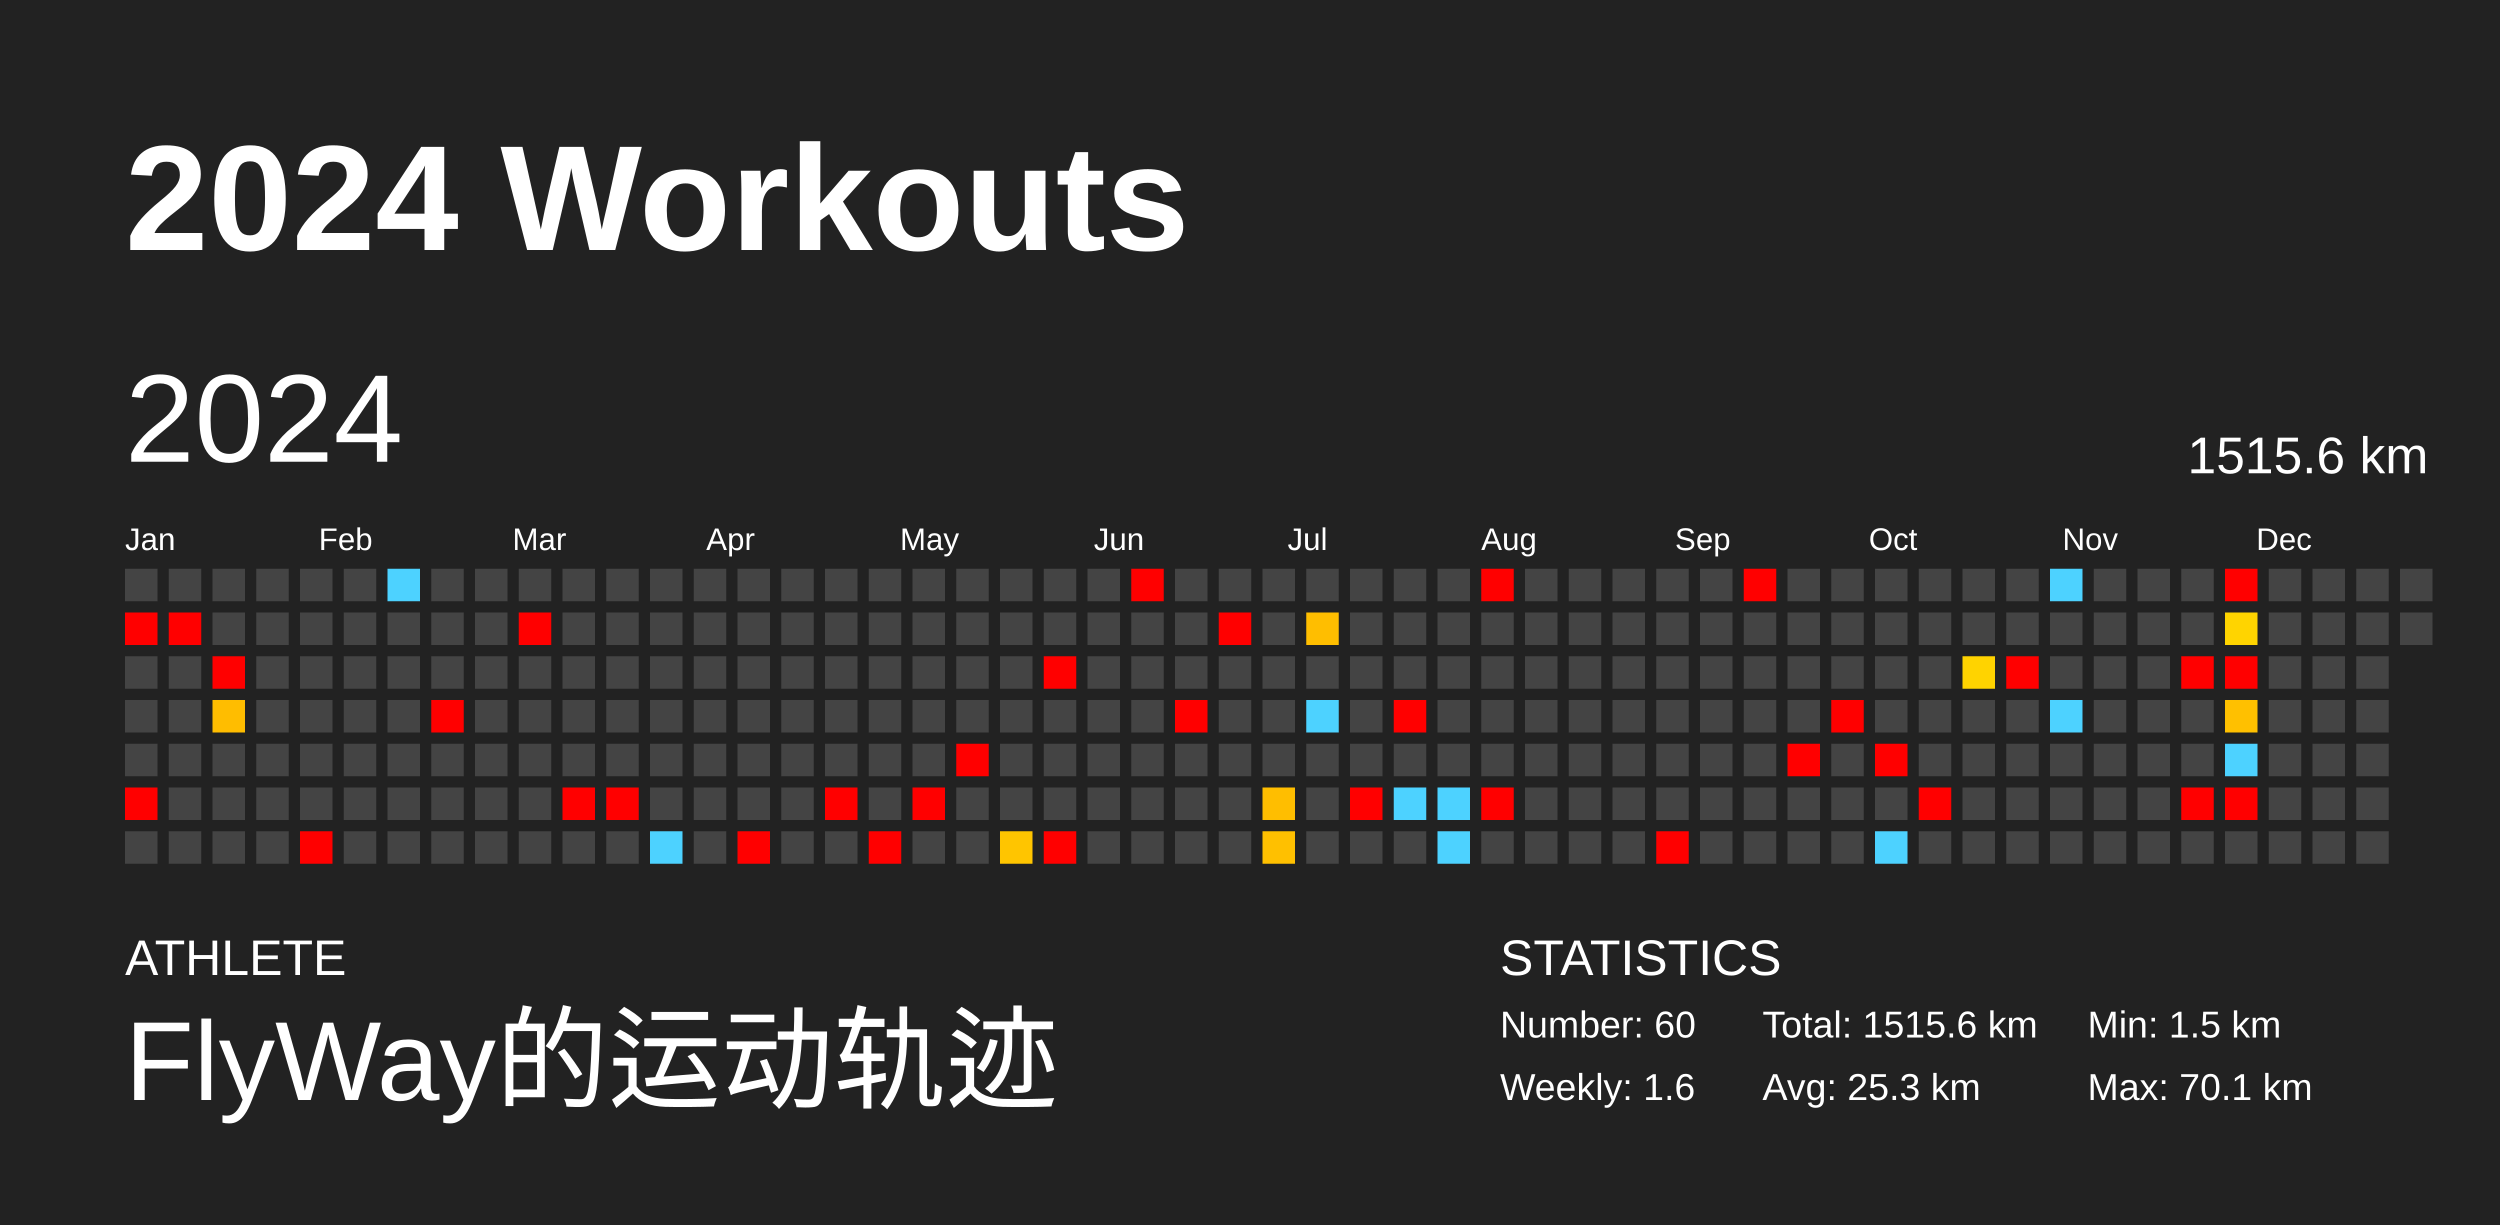
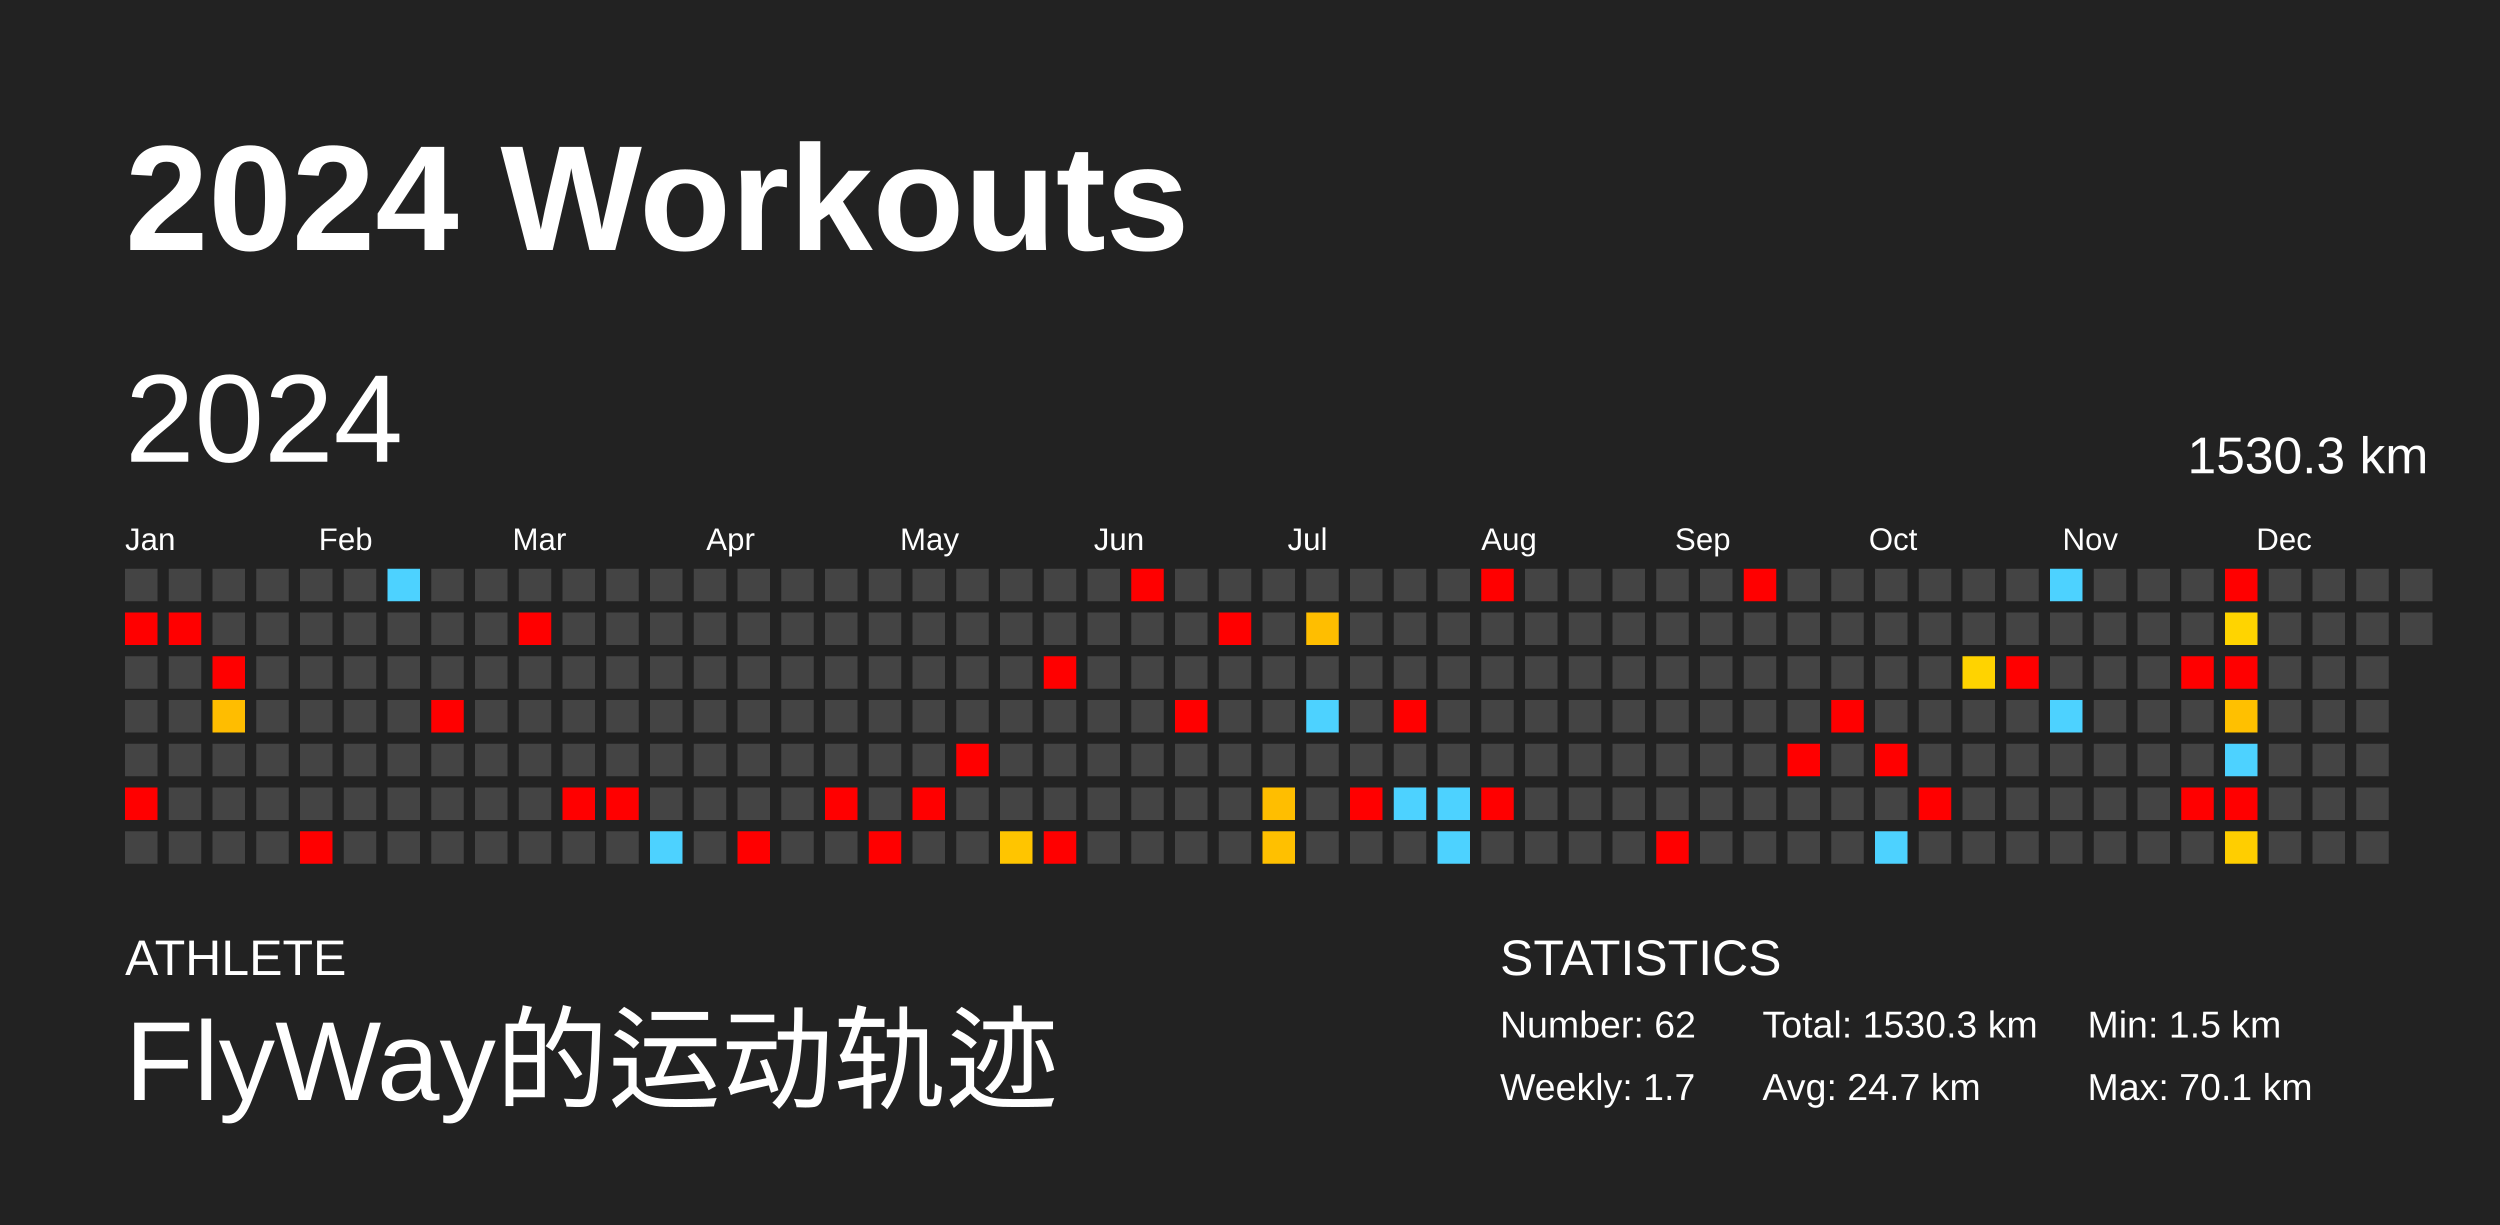
<svg xmlns="http://www.w3.org/2000/svg" baseProfile="full" height="98mm" version="1.1" viewBox="0,0,200,98" width="200mm">
  <defs />
  <rect fill="#222222" height="98" width="200" x="0" y="0" />
  <text fill="#FFFFFF" style="font-size:12px; font-family:Arial; font-weight:bold;" x="10" y="20">2024 Workouts</text>
  <text fill="#FFFFFF" style="font-size:4px; font-family:Arial" x="10" y="78">ATHLETE</text>
  <text fill="#FFFFFF" style="font-size:9px; font-family:Arial" x="10" y="88">FlyWay的运动轨迹</text>
  <text fill="#FFFFFF" style="font-size:4px; font-family:Arial" x="120" y="78">STATISTICS</text>
-   <text fill="#FFFFFF" style="font-size:3px; font-family:Arial" x="120" y="83">Number: 60</text>
-   <text fill="#FFFFFF" style="font-size:3px; font-family:Arial" x="120" y="88">Weekly: 1.6</text>
-   <text fill="#FFFFFF" style="font-size:3px; font-family:Arial" x="141" y="83">Total: 1515.6 km</text>
-   <text fill="#FFFFFF" style="font-size:3px; font-family:Arial" x="141" y="88">Avg: 25.3 km</text>
+   <text fill="#FFFFFF" style="font-size:3px; font-family:Arial" x="120" y="83">Number: 62</text>
+   <text fill="#FFFFFF" style="font-size:3px; font-family:Arial" x="120" y="88">Weekly: 1.7</text>
+   <text fill="#FFFFFF" style="font-size:3px; font-family:Arial" x="141" y="83">Total: 1530.3 km</text>
+   <text fill="#FFFFFF" style="font-size:3px; font-family:Arial" x="141" y="88">Avg: 24.7 km</text>
  <text fill="#FFFFFF" style="font-size:3px; font-family:Arial" x="167" y="83">Min: 1.5 km</text>
  <text fill="#FFFFFF" style="font-size:3px; font-family:Arial" x="167" y="88">Max: 70.1 km</text>
  <text dominant-baseline="hanging" fill="#FFFFFF" style="font-size:10.0px; font-family:Arial;" x="10" y="30">2024</text>
-   <text dominant-baseline="hanging" fill="#FFFFFF" style="font-size:4.125px; font-family:Arial;" x="175" y="35">1515.6 km</text>
+   <text dominant-baseline="hanging" fill="#FFFFFF" style="font-size:4.125px; font-family:Arial;" x="175" y="35">1530.3 km</text>
  <text fill="#FFFFFF" style="font-size:2.5px; font-family:Arial" x="10.0" y="44">Jan</text>
  <text fill="#FFFFFF" style="font-size:2.5px; font-family:Arial" x="25.5" y="44">Feb</text>
  <text fill="#FFFFFF" style="font-size:2.5px; font-family:Arial" x="41.0" y="44">Mar</text>
  <text fill="#FFFFFF" style="font-size:2.5px; font-family:Arial" x="56.5" y="44">Apr</text>
  <text fill="#FFFFFF" style="font-size:2.5px; font-family:Arial" x="72.0" y="44">May</text>
  <text fill="#FFFFFF" style="font-size:2.5px; font-family:Arial" x="87.5" y="44">Jun</text>
  <text fill="#FFFFFF" style="font-size:2.5px; font-family:Arial" x="103.0" y="44">Jul</text>
  <text fill="#FFFFFF" style="font-size:2.5px; font-family:Arial" x="118.5" y="44">Aug</text>
  <text fill="#FFFFFF" style="font-size:2.5px; font-family:Arial" x="134.0" y="44">Sep</text>
  <text fill="#FFFFFF" style="font-size:2.5px; font-family:Arial" x="149.5" y="44">Oct</text>
  <text fill="#FFFFFF" style="font-size:2.5px; font-family:Arial" x="165.0" y="44">Nov</text>
  <text fill="#FFFFFF" style="font-size:2.5px; font-family:Arial" x="180.5" y="44">Dec</text>
  <rect fill="#444444" height="2.6" width="2.6" x="10.0" y="45.5" />
  <rect fill="red" height="2.6" width="2.6" x="10.0" y="49.0" />
  <rect fill="#444444" height="2.6" width="2.6" x="10.0" y="52.5" />
  <rect fill="#444444" height="2.6" width="2.6" x="10.0" y="56.0" />
  <rect fill="#444444" height="2.6" width="2.6" x="10.0" y="59.5" />
  <rect fill="red" height="2.6" width="2.6" x="10.0" y="63.0" />
  <rect fill="#444444" height="2.6" width="2.6" x="10.0" y="66.5" />
  <rect fill="#444444" height="2.6" width="2.6" x="13.5" y="45.5" />
  <rect fill="red" height="2.6" width="2.6" x="13.5" y="49.0" />
  <rect fill="#444444" height="2.6" width="2.6" x="13.5" y="52.5" />
  <rect fill="#444444" height="2.6" width="2.6" x="13.5" y="56.0" />
  <rect fill="#444444" height="2.6" width="2.6" x="13.5" y="59.5" />
  <rect fill="#444444" height="2.6" width="2.6" x="13.5" y="63.0" />
  <rect fill="#444444" height="2.6" width="2.6" x="13.5" y="66.5" />
  <rect fill="#444444" height="2.6" width="2.6" x="17.0" y="45.5" />
  <rect fill="#444444" height="2.6" width="2.6" x="17.0" y="49.0" />
  <rect fill="red" height="2.6" width="2.6" x="17.0" y="52.5" />
  <rect fill="#ffbd00" height="2.6" width="2.6" x="17.0" y="56.0" />
  <rect fill="#444444" height="2.6" width="2.6" x="17.0" y="59.5" />
  <rect fill="#444444" height="2.6" width="2.6" x="17.0" y="63.0" />
  <rect fill="#444444" height="2.6" width="2.6" x="17.0" y="66.5" />
  <rect fill="#444444" height="2.6" width="2.6" x="20.5" y="45.5" />
  <rect fill="#444444" height="2.6" width="2.6" x="20.5" y="49.0" />
  <rect fill="#444444" height="2.6" width="2.6" x="20.5" y="52.5" />
  <rect fill="#444444" height="2.6" width="2.6" x="20.5" y="56.0" />
  <rect fill="#444444" height="2.6" width="2.6" x="20.5" y="59.5" />
  <rect fill="#444444" height="2.6" width="2.6" x="20.5" y="63.0" />
  <rect fill="#444444" height="2.6" width="2.6" x="20.5" y="66.5" />
  <rect fill="#444444" height="2.6" width="2.6" x="24.0" y="45.5" />
  <rect fill="#444444" height="2.6" width="2.6" x="24.0" y="49.0" />
  <rect fill="#444444" height="2.6" width="2.6" x="24.0" y="52.5" />
  <rect fill="#444444" height="2.6" width="2.6" x="24.0" y="56.0" />
  <rect fill="#444444" height="2.6" width="2.6" x="24.0" y="59.5" />
  <rect fill="#444444" height="2.6" width="2.6" x="24.0" y="63.0" />
  <rect fill="red" height="2.6" width="2.6" x="24.0" y="66.5" />
  <rect fill="#444444" height="2.6" width="2.6" x="27.5" y="45.5" />
  <rect fill="#444444" height="2.6" width="2.6" x="27.5" y="49.0" />
  <rect fill="#444444" height="2.6" width="2.6" x="27.5" y="52.5" />
  <rect fill="#444444" height="2.6" width="2.6" x="27.5" y="56.0" />
  <rect fill="#444444" height="2.6" width="2.6" x="27.5" y="59.5" />
  <rect fill="#444444" height="2.6" width="2.6" x="27.5" y="63.0" />
  <rect fill="#444444" height="2.6" width="2.6" x="27.5" y="66.5" />
  <rect fill="#4dd2ff" height="2.6" width="2.6" x="31.0" y="45.5" />
  <rect fill="#444444" height="2.6" width="2.6" x="31.0" y="49.0" />
  <rect fill="#444444" height="2.6" width="2.6" x="31.0" y="52.5" />
  <rect fill="#444444" height="2.6" width="2.6" x="31.0" y="56.0" />
  <rect fill="#444444" height="2.6" width="2.6" x="31.0" y="59.5" />
  <rect fill="#444444" height="2.6" width="2.6" x="31.0" y="63.0" />
  <rect fill="#444444" height="2.6" width="2.6" x="31.0" y="66.5" />
  <rect fill="#444444" height="2.6" width="2.6" x="34.5" y="45.5" />
  <rect fill="#444444" height="2.6" width="2.6" x="34.5" y="49.0" />
  <rect fill="#444444" height="2.6" width="2.6" x="34.5" y="52.5" />
  <rect fill="red" height="2.6" width="2.6" x="34.5" y="56.0" />
  <rect fill="#444444" height="2.6" width="2.6" x="34.5" y="59.5" />
  <rect fill="#444444" height="2.6" width="2.6" x="34.5" y="63.0" />
  <rect fill="#444444" height="2.6" width="2.6" x="34.5" y="66.5" />
  <rect fill="#444444" height="2.6" width="2.6" x="38.0" y="45.5" />
  <rect fill="#444444" height="2.6" width="2.6" x="38.0" y="49.0" />
  <rect fill="#444444" height="2.6" width="2.6" x="38.0" y="52.5" />
  <rect fill="#444444" height="2.6" width="2.6" x="38.0" y="56.0" />
  <rect fill="#444444" height="2.6" width="2.6" x="38.0" y="59.5" />
  <rect fill="#444444" height="2.6" width="2.6" x="38.0" y="63.0" />
  <rect fill="#444444" height="2.6" width="2.6" x="38.0" y="66.5" />
  <rect fill="#444444" height="2.6" width="2.6" x="41.5" y="45.5" />
  <rect fill="red" height="2.6" width="2.6" x="41.5" y="49.0" />
  <rect fill="#444444" height="2.6" width="2.6" x="41.5" y="52.5" />
  <rect fill="#444444" height="2.6" width="2.6" x="41.5" y="56.0" />
  <rect fill="#444444" height="2.6" width="2.6" x="41.5" y="59.5" />
  <rect fill="#444444" height="2.6" width="2.6" x="41.5" y="63.0" />
  <rect fill="#444444" height="2.6" width="2.6" x="41.5" y="66.5" />
  <rect fill="#444444" height="2.6" width="2.6" x="45.0" y="45.5" />
  <rect fill="#444444" height="2.6" width="2.6" x="45.0" y="49.0" />
  <rect fill="#444444" height="2.6" width="2.6" x="45.0" y="52.5" />
  <rect fill="#444444" height="2.6" width="2.6" x="45.0" y="56.0" />
  <rect fill="#444444" height="2.6" width="2.6" x="45.0" y="59.5" />
  <rect fill="red" height="2.6" width="2.6" x="45.0" y="63.0" />
  <rect fill="#444444" height="2.6" width="2.6" x="45.0" y="66.5" />
  <rect fill="#444444" height="2.6" width="2.6" x="48.5" y="45.5" />
  <rect fill="#444444" height="2.6" width="2.6" x="48.5" y="49.0" />
  <rect fill="#444444" height="2.6" width="2.6" x="48.5" y="52.5" />
  <rect fill="#444444" height="2.6" width="2.6" x="48.5" y="56.0" />
  <rect fill="#444444" height="2.6" width="2.6" x="48.5" y="59.5" />
  <rect fill="red" height="2.6" width="2.6" x="48.5" y="63.0" />
  <rect fill="#444444" height="2.6" width="2.6" x="48.5" y="66.5" />
  <rect fill="#444444" height="2.6" width="2.6" x="52.0" y="45.5" />
  <rect fill="#444444" height="2.6" width="2.6" x="52.0" y="49.0" />
  <rect fill="#444444" height="2.6" width="2.6" x="52.0" y="52.5" />
  <rect fill="#444444" height="2.6" width="2.6" x="52.0" y="56.0" />
  <rect fill="#444444" height="2.6" width="2.6" x="52.0" y="59.5" />
  <rect fill="#444444" height="2.6" width="2.6" x="52.0" y="63.0" />
  <rect fill="#4dd2ff" height="2.6" width="2.6" x="52.0" y="66.5" />
  <rect fill="#444444" height="2.6" width="2.6" x="55.5" y="45.5" />
  <rect fill="#444444" height="2.6" width="2.6" x="55.5" y="49.0" />
  <rect fill="#444444" height="2.6" width="2.6" x="55.5" y="52.5" />
  <rect fill="#444444" height="2.6" width="2.6" x="55.5" y="56.0" />
  <rect fill="#444444" height="2.6" width="2.6" x="55.5" y="59.5" />
  <rect fill="#444444" height="2.6" width="2.6" x="55.5" y="63.0" />
  <rect fill="#444444" height="2.6" width="2.6" x="55.5" y="66.5" />
  <rect fill="#444444" height="2.6" width="2.6" x="59.0" y="45.5" />
  <rect fill="#444444" height="2.6" width="2.6" x="59.0" y="49.0" />
  <rect fill="#444444" height="2.6" width="2.6" x="59.0" y="52.5" />
  <rect fill="#444444" height="2.6" width="2.6" x="59.0" y="56.0" />
  <rect fill="#444444" height="2.6" width="2.6" x="59.0" y="59.5" />
  <rect fill="#444444" height="2.6" width="2.6" x="59.0" y="63.0" />
  <rect fill="red" height="2.6" width="2.6" x="59.0" y="66.5" />
  <rect fill="#444444" height="2.6" width="2.6" x="62.5" y="45.5" />
  <rect fill="#444444" height="2.6" width="2.6" x="62.5" y="49.0" />
  <rect fill="#444444" height="2.6" width="2.6" x="62.5" y="52.5" />
  <rect fill="#444444" height="2.6" width="2.6" x="62.5" y="56.0" />
  <rect fill="#444444" height="2.6" width="2.6" x="62.5" y="59.5" />
  <rect fill="#444444" height="2.6" width="2.6" x="62.5" y="63.0" />
  <rect fill="#444444" height="2.6" width="2.6" x="62.5" y="66.5" />
  <rect fill="#444444" height="2.6" width="2.6" x="66.0" y="45.5" />
  <rect fill="#444444" height="2.6" width="2.6" x="66.0" y="49.0" />
  <rect fill="#444444" height="2.6" width="2.6" x="66.0" y="52.5" />
  <rect fill="#444444" height="2.6" width="2.6" x="66.0" y="56.0" />
  <rect fill="#444444" height="2.6" width="2.6" x="66.0" y="59.5" />
  <rect fill="red" height="2.6" width="2.6" x="66.0" y="63.0" />
  <rect fill="#444444" height="2.6" width="2.6" x="66.0" y="66.5" />
  <rect fill="#444444" height="2.6" width="2.6" x="69.5" y="45.5" />
  <rect fill="#444444" height="2.6" width="2.6" x="69.5" y="49.0" />
  <rect fill="#444444" height="2.6" width="2.6" x="69.5" y="52.5" />
  <rect fill="#444444" height="2.6" width="2.6" x="69.5" y="56.0" />
  <rect fill="#444444" height="2.6" width="2.6" x="69.5" y="59.5" />
  <rect fill="#444444" height="2.6" width="2.6" x="69.5" y="63.0" />
  <rect fill="red" height="2.6" width="2.6" x="69.5" y="66.5" />
  <rect fill="#444444" height="2.6" width="2.6" x="73.0" y="45.5" />
  <rect fill="#444444" height="2.6" width="2.6" x="73.0" y="49.0" />
  <rect fill="#444444" height="2.6" width="2.6" x="73.0" y="52.5" />
  <rect fill="#444444" height="2.6" width="2.6" x="73.0" y="56.0" />
  <rect fill="#444444" height="2.6" width="2.6" x="73.0" y="59.5" />
  <rect fill="red" height="2.6" width="2.6" x="73.0" y="63.0" />
  <rect fill="#444444" height="2.6" width="2.6" x="73.0" y="66.5" />
  <rect fill="#444444" height="2.6" width="2.6" x="76.5" y="45.5" />
  <rect fill="#444444" height="2.6" width="2.6" x="76.5" y="49.0" />
  <rect fill="#444444" height="2.6" width="2.6" x="76.5" y="52.5" />
  <rect fill="#444444" height="2.6" width="2.6" x="76.5" y="56.0" />
  <rect fill="red" height="2.6" width="2.6" x="76.5" y="59.5" />
  <rect fill="#444444" height="2.6" width="2.6" x="76.5" y="63.0" />
  <rect fill="#444444" height="2.6" width="2.6" x="76.5" y="66.5" />
  <rect fill="#444444" height="2.6" width="2.6" x="80.0" y="45.5" />
  <rect fill="#444444" height="2.6" width="2.6" x="80.0" y="49.0" />
  <rect fill="#444444" height="2.6" width="2.6" x="80.0" y="52.5" />
  <rect fill="#444444" height="2.6" width="2.6" x="80.0" y="56.0" />
  <rect fill="#444444" height="2.6" width="2.6" x="80.0" y="59.5" />
  <rect fill="#444444" height="2.6" width="2.6" x="80.0" y="63.0" />
  <rect fill="#ffc500" height="2.6" width="2.6" x="80.0" y="66.5" />
  <rect fill="#444444" height="2.6" width="2.6" x="83.5" y="45.5" />
  <rect fill="#444444" height="2.6" width="2.6" x="83.5" y="49.0" />
  <rect fill="red" height="2.6" width="2.6" x="83.5" y="52.5" />
  <rect fill="#444444" height="2.6" width="2.6" x="83.5" y="56.0" />
  <rect fill="#444444" height="2.6" width="2.6" x="83.5" y="59.5" />
  <rect fill="#444444" height="2.6" width="2.6" x="83.5" y="63.0" />
  <rect fill="red" height="2.6" width="2.6" x="83.5" y="66.5" />
  <rect fill="#444444" height="2.6" width="2.6" x="87.0" y="45.5" />
  <rect fill="#444444" height="2.6" width="2.6" x="87.0" y="49.0" />
  <rect fill="#444444" height="2.6" width="2.6" x="87.0" y="52.5" />
  <rect fill="#444444" height="2.6" width="2.6" x="87.0" y="56.0" />
  <rect fill="#444444" height="2.6" width="2.6" x="87.0" y="59.5" />
  <rect fill="#444444" height="2.6" width="2.6" x="87.0" y="63.0" />
  <rect fill="#444444" height="2.6" width="2.6" x="87.0" y="66.5" />
  <rect fill="red" height="2.6" width="2.6" x="90.5" y="45.5" />
  <rect fill="#444444" height="2.6" width="2.6" x="90.5" y="49.0" />
  <rect fill="#444444" height="2.6" width="2.6" x="90.5" y="52.5" />
  <rect fill="#444444" height="2.6" width="2.6" x="90.5" y="56.0" />
  <rect fill="#444444" height="2.6" width="2.6" x="90.5" y="59.5" />
  <rect fill="#444444" height="2.6" width="2.6" x="90.5" y="63.0" />
  <rect fill="#444444" height="2.6" width="2.6" x="90.5" y="66.5" />
  <rect fill="#444444" height="2.6" width="2.6" x="94.0" y="45.5" />
  <rect fill="#444444" height="2.6" width="2.6" x="94.0" y="49.0" />
  <rect fill="#444444" height="2.6" width="2.6" x="94.0" y="52.5" />
  <rect fill="red" height="2.6" width="2.6" x="94.0" y="56.0" />
  <rect fill="#444444" height="2.6" width="2.6" x="94.0" y="59.5" />
  <rect fill="#444444" height="2.6" width="2.6" x="94.0" y="63.0" />
  <rect fill="#444444" height="2.6" width="2.6" x="94.0" y="66.5" />
  <rect fill="#444444" height="2.6" width="2.6" x="97.5" y="45.5" />
  <rect fill="red" height="2.6" width="2.6" x="97.5" y="49.0" />
  <rect fill="#444444" height="2.6" width="2.6" x="97.5" y="52.5" />
  <rect fill="#444444" height="2.6" width="2.6" x="97.5" y="56.0" />
  <rect fill="#444444" height="2.6" width="2.6" x="97.5" y="59.5" />
  <rect fill="#444444" height="2.6" width="2.6" x="97.5" y="63.0" />
  <rect fill="#444444" height="2.6" width="2.6" x="97.5" y="66.5" />
  <rect fill="#444444" height="2.6" width="2.6" x="101.0" y="45.5" />
  <rect fill="#444444" height="2.6" width="2.6" x="101.0" y="49.0" />
  <rect fill="#444444" height="2.6" width="2.6" x="101.0" y="52.5" />
  <rect fill="#444444" height="2.6" width="2.6" x="101.0" y="56.0" />
  <rect fill="#444444" height="2.6" width="2.6" x="101.0" y="59.5" />
  <rect fill="#ffbe00" height="2.6" width="2.6" x="101.0" y="63.0" />
  <rect fill="#ffc000" height="2.6" width="2.6" x="101.0" y="66.5" />
  <rect fill="#444444" height="2.6" width="2.6" x="104.5" y="45.5" />
  <rect fill="#ffbe00" height="2.6" width="2.6" x="104.5" y="49.0" />
  <rect fill="#444444" height="2.6" width="2.6" x="104.5" y="52.5" />
  <rect fill="#4dd2ff" height="2.6" width="2.6" x="104.5" y="56.0" />
  <rect fill="#444444" height="2.6" width="2.6" x="104.5" y="59.5" />
  <rect fill="#444444" height="2.6" width="2.6" x="104.5" y="63.0" />
  <rect fill="#444444" height="2.6" width="2.6" x="104.5" y="66.5" />
  <rect fill="#444444" height="2.6" width="2.6" x="108.0" y="45.5" />
  <rect fill="#444444" height="2.6" width="2.6" x="108.0" y="49.0" />
  <rect fill="#444444" height="2.6" width="2.6" x="108.0" y="52.5" />
  <rect fill="#444444" height="2.6" width="2.6" x="108.0" y="56.0" />
  <rect fill="#444444" height="2.6" width="2.6" x="108.0" y="59.5" />
  <rect fill="red" height="2.6" width="2.6" x="108.0" y="63.0" />
  <rect fill="#444444" height="2.6" width="2.6" x="108.0" y="66.5" />
  <rect fill="#444444" height="2.6" width="2.6" x="111.5" y="45.5" />
  <rect fill="#444444" height="2.6" width="2.6" x="111.5" y="49.0" />
  <rect fill="#444444" height="2.6" width="2.6" x="111.5" y="52.5" />
  <rect fill="red" height="2.6" width="2.6" x="111.5" y="56.0" />
  <rect fill="#444444" height="2.6" width="2.6" x="111.5" y="59.5" />
  <rect fill="#4dd2ff" height="2.6" width="2.6" x="111.5" y="63.0" />
  <rect fill="#444444" height="2.6" width="2.6" x="111.5" y="66.5" />
  <rect fill="#444444" height="2.6" width="2.6" x="115.0" y="45.5" />
  <rect fill="#444444" height="2.6" width="2.6" x="115.0" y="49.0" />
  <rect fill="#444444" height="2.6" width="2.6" x="115.0" y="52.5" />
  <rect fill="#444444" height="2.6" width="2.6" x="115.0" y="56.0" />
  <rect fill="#444444" height="2.6" width="2.6" x="115.0" y="59.5" />
  <rect fill="#4dd2ff" height="2.6" width="2.6" x="115.0" y="63.0" />
  <rect fill="#4dd2ff" height="2.6" width="2.6" x="115.0" y="66.5" />
  <rect fill="red" height="2.6" width="2.6" x="118.5" y="45.5" />
  <rect fill="#444444" height="2.6" width="2.6" x="118.5" y="49.0" />
  <rect fill="#444444" height="2.6" width="2.6" x="118.5" y="52.5" />
  <rect fill="#444444" height="2.6" width="2.6" x="118.5" y="56.0" />
  <rect fill="#444444" height="2.6" width="2.6" x="118.5" y="59.5" />
  <rect fill="red" height="2.6" width="2.6" x="118.5" y="63.0" />
  <rect fill="#444444" height="2.6" width="2.6" x="118.5" y="66.5" />
  <rect fill="#444444" height="2.6" width="2.6" x="122.0" y="45.5" />
  <rect fill="#444444" height="2.6" width="2.6" x="122.0" y="49.0" />
  <rect fill="#444444" height="2.6" width="2.6" x="122.0" y="52.5" />
  <rect fill="#444444" height="2.6" width="2.6" x="122.0" y="56.0" />
  <rect fill="#444444" height="2.6" width="2.6" x="122.0" y="59.5" />
  <rect fill="#444444" height="2.6" width="2.6" x="122.0" y="63.0" />
  <rect fill="#444444" height="2.6" width="2.6" x="122.0" y="66.5" />
  <rect fill="#444444" height="2.6" width="2.6" x="125.5" y="45.5" />
  <rect fill="#444444" height="2.6" width="2.6" x="125.5" y="49.0" />
  <rect fill="#444444" height="2.6" width="2.6" x="125.5" y="52.5" />
  <rect fill="#444444" height="2.6" width="2.6" x="125.5" y="56.0" />
  <rect fill="#444444" height="2.6" width="2.6" x="125.5" y="59.5" />
  <rect fill="#444444" height="2.6" width="2.6" x="125.5" y="63.0" />
  <rect fill="#444444" height="2.6" width="2.6" x="125.5" y="66.5" />
  <rect fill="#444444" height="2.6" width="2.6" x="129.0" y="45.5" />
  <rect fill="#444444" height="2.6" width="2.6" x="129.0" y="49.0" />
  <rect fill="#444444" height="2.6" width="2.6" x="129.0" y="52.5" />
  <rect fill="#444444" height="2.6" width="2.6" x="129.0" y="56.0" />
  <rect fill="#444444" height="2.6" width="2.6" x="129.0" y="59.5" />
  <rect fill="#444444" height="2.6" width="2.6" x="129.0" y="63.0" />
  <rect fill="#444444" height="2.6" width="2.6" x="129.0" y="66.5" />
  <rect fill="#444444" height="2.6" width="2.6" x="132.5" y="45.5" />
  <rect fill="#444444" height="2.6" width="2.6" x="132.5" y="49.0" />
  <rect fill="#444444" height="2.6" width="2.6" x="132.5" y="52.5" />
  <rect fill="#444444" height="2.6" width="2.6" x="132.5" y="56.0" />
  <rect fill="#444444" height="2.6" width="2.6" x="132.5" y="59.5" />
  <rect fill="#444444" height="2.6" width="2.6" x="132.5" y="63.0" />
  <rect fill="red" height="2.6" width="2.6" x="132.5" y="66.5" />
  <rect fill="#444444" height="2.6" width="2.6" x="136.0" y="45.5" />
  <rect fill="#444444" height="2.6" width="2.6" x="136.0" y="49.0" />
  <rect fill="#444444" height="2.6" width="2.6" x="136.0" y="52.5" />
  <rect fill="#444444" height="2.6" width="2.6" x="136.0" y="56.0" />
  <rect fill="#444444" height="2.6" width="2.6" x="136.0" y="59.5" />
  <rect fill="#444444" height="2.6" width="2.6" x="136.0" y="63.0" />
  <rect fill="#444444" height="2.6" width="2.6" x="136.0" y="66.5" />
  <rect fill="red" height="2.6" width="2.6" x="139.5" y="45.5" />
  <rect fill="#444444" height="2.6" width="2.6" x="139.5" y="49.0" />
  <rect fill="#444444" height="2.6" width="2.6" x="139.5" y="52.5" />
  <rect fill="#444444" height="2.6" width="2.6" x="139.5" y="56.0" />
  <rect fill="#444444" height="2.6" width="2.6" x="139.5" y="59.5" />
  <rect fill="#444444" height="2.6" width="2.6" x="139.5" y="63.0" />
  <rect fill="#444444" height="2.6" width="2.6" x="139.5" y="66.5" />
  <rect fill="#444444" height="2.6" width="2.6" x="143.0" y="45.5" />
  <rect fill="#444444" height="2.6" width="2.6" x="143.0" y="49.0" />
  <rect fill="#444444" height="2.6" width="2.6" x="143.0" y="52.5" />
  <rect fill="#444444" height="2.6" width="2.6" x="143.0" y="56.0" />
  <rect fill="red" height="2.6" width="2.6" x="143.0" y="59.5" />
  <rect fill="#444444" height="2.6" width="2.6" x="143.0" y="63.0" />
  <rect fill="#444444" height="2.6" width="2.6" x="143.0" y="66.5" />
  <rect fill="#444444" height="2.6" width="2.6" x="146.5" y="45.5" />
  <rect fill="#444444" height="2.6" width="2.6" x="146.5" y="49.0" />
  <rect fill="#444444" height="2.6" width="2.6" x="146.5" y="52.5" />
  <rect fill="red" height="2.6" width="2.6" x="146.5" y="56.0" />
  <rect fill="#444444" height="2.6" width="2.6" x="146.5" y="59.5" />
  <rect fill="#444444" height="2.6" width="2.6" x="146.5" y="63.0" />
  <rect fill="#444444" height="2.6" width="2.6" x="146.5" y="66.5" />
  <rect fill="#444444" height="2.6" width="2.6" x="150.0" y="45.5" />
  <rect fill="#444444" height="2.6" width="2.6" x="150.0" y="49.0" />
  <rect fill="#444444" height="2.6" width="2.6" x="150.0" y="52.5" />
  <rect fill="#444444" height="2.6" width="2.6" x="150.0" y="56.0" />
  <rect fill="red" height="2.6" width="2.6" x="150.0" y="59.5" />
  <rect fill="#444444" height="2.6" width="2.6" x="150.0" y="63.0" />
  <rect fill="#4dd2ff" height="2.6" width="2.6" x="150.0" y="66.5" />
  <rect fill="#444444" height="2.6" width="2.6" x="153.5" y="45.5" />
  <rect fill="#444444" height="2.6" width="2.6" x="153.5" y="49.0" />
  <rect fill="#444444" height="2.6" width="2.6" x="153.5" y="52.5" />
  <rect fill="#444444" height="2.6" width="2.6" x="153.5" y="56.0" />
  <rect fill="#444444" height="2.6" width="2.6" x="153.5" y="59.5" />
  <rect fill="red" height="2.6" width="2.6" x="153.5" y="63.0" />
  <rect fill="#444444" height="2.6" width="2.6" x="153.5" y="66.5" />
  <rect fill="#444444" height="2.6" width="2.6" x="157.0" y="45.5" />
  <rect fill="#444444" height="2.6" width="2.6" x="157.0" y="49.0" />
  <rect fill="#ffd300" height="2.6" width="2.6" x="157.0" y="52.5" />
  <rect fill="#444444" height="2.6" width="2.6" x="157.0" y="56.0" />
  <rect fill="#444444" height="2.6" width="2.6" x="157.0" y="59.5" />
  <rect fill="#444444" height="2.6" width="2.6" x="157.0" y="63.0" />
  <rect fill="#444444" height="2.6" width="2.6" x="157.0" y="66.5" />
  <rect fill="#444444" height="2.6" width="2.6" x="160.5" y="45.5" />
  <rect fill="#444444" height="2.6" width="2.6" x="160.5" y="49.0" />
  <rect fill="red" height="2.6" width="2.6" x="160.5" y="52.5" />
  <rect fill="#444444" height="2.6" width="2.6" x="160.5" y="56.0" />
  <rect fill="#444444" height="2.6" width="2.6" x="160.5" y="59.5" />
  <rect fill="#444444" height="2.6" width="2.6" x="160.5" y="63.0" />
  <rect fill="#444444" height="2.6" width="2.6" x="160.5" y="66.5" />
  <rect fill="#4dd2ff" height="2.6" width="2.6" x="164.0" y="45.5" />
  <rect fill="#444444" height="2.6" width="2.6" x="164.0" y="49.0" />
  <rect fill="#444444" height="2.6" width="2.6" x="164.0" y="52.5" />
  <rect fill="#4dd2ff" height="2.6" width="2.6" x="164.0" y="56.0" />
  <rect fill="#444444" height="2.6" width="2.6" x="164.0" y="59.5" />
  <rect fill="#444444" height="2.6" width="2.6" x="164.0" y="63.0" />
  <rect fill="#444444" height="2.6" width="2.6" x="164.0" y="66.5" />
  <rect fill="#444444" height="2.6" width="2.6" x="167.5" y="45.5" />
  <rect fill="#444444" height="2.6" width="2.6" x="167.5" y="49.0" />
  <rect fill="#444444" height="2.6" width="2.6" x="167.5" y="52.5" />
  <rect fill="#444444" height="2.6" width="2.6" x="167.5" y="56.0" />
  <rect fill="#444444" height="2.6" width="2.6" x="167.5" y="59.5" />
  <rect fill="#444444" height="2.6" width="2.6" x="167.5" y="63.0" />
  <rect fill="#444444" height="2.6" width="2.6" x="167.5" y="66.5" />
  <rect fill="#444444" height="2.6" width="2.6" x="171.0" y="45.5" />
  <rect fill="#444444" height="2.6" width="2.6" x="171.0" y="49.0" />
  <rect fill="#444444" height="2.6" width="2.6" x="171.0" y="52.5" />
  <rect fill="#444444" height="2.6" width="2.6" x="171.0" y="56.0" />
  <rect fill="#444444" height="2.6" width="2.6" x="171.0" y="59.5" />
  <rect fill="#444444" height="2.6" width="2.6" x="171.0" y="63.0" />
  <rect fill="#444444" height="2.6" width="2.6" x="171.0" y="66.5" />
  <rect fill="#444444" height="2.6" width="2.6" x="174.5" y="45.5" />
  <rect fill="#444444" height="2.6" width="2.6" x="174.5" y="49.0" />
  <rect fill="red" height="2.6" width="2.6" x="174.5" y="52.5" />
  <rect fill="#444444" height="2.6" width="2.6" x="174.5" y="56.0" />
  <rect fill="#444444" height="2.6" width="2.6" x="174.5" y="59.5" />
  <rect fill="red" height="2.6" width="2.6" x="174.5" y="63.0" />
  <rect fill="#444444" height="2.6" width="2.6" x="174.5" y="66.5" />
  <rect fill="red" height="2.6" width="2.6" x="178.0" y="45.5" />
  <rect fill="#ffd400" height="2.6" width="2.6" x="178.0" y="49.0" />
  <rect fill="red" height="2.6" width="2.6" x="178.0" y="52.5" />
  <rect fill="#ffc000" height="2.6" width="2.6" x="178.0" y="56.0" />
  <rect fill="#4dd2ff" height="2.6" width="2.6" x="178.0" y="59.5" />
  <rect fill="red" height="2.6" width="2.6" x="178.0" y="63.0" />
-   <rect fill="#444444" height="2.6" width="2.6" x="178.0" y="66.5" />
+   <rect fill="#ffce00" height="2.6" width="2.6" x="178.0" y="66.5" />
  <rect fill="#444444" height="2.6" width="2.6" x="181.5" y="45.5" />
  <rect fill="#444444" height="2.6" width="2.6" x="181.5" y="49.0" />
  <rect fill="#444444" height="2.6" width="2.6" x="181.5" y="52.5" />
  <rect fill="#444444" height="2.6" width="2.6" x="181.5" y="56.0" />
  <rect fill="#444444" height="2.6" width="2.6" x="181.5" y="59.5" />
  <rect fill="#444444" height="2.6" width="2.6" x="181.5" y="63.0" />
  <rect fill="#444444" height="2.6" width="2.6" x="181.5" y="66.5" />
  <rect fill="#444444" height="2.6" width="2.6" x="185.0" y="45.5" />
  <rect fill="#444444" height="2.6" width="2.6" x="185.0" y="49.0" />
  <rect fill="#444444" height="2.6" width="2.6" x="185.0" y="52.5" />
  <rect fill="#444444" height="2.6" width="2.6" x="185.0" y="56.0" />
  <rect fill="#444444" height="2.6" width="2.6" x="185.0" y="59.5" />
  <rect fill="#444444" height="2.6" width="2.6" x="185.0" y="63.0" />
  <rect fill="#444444" height="2.6" width="2.6" x="185.0" y="66.5" />
  <rect fill="#444444" height="2.6" width="2.6" x="188.5" y="45.5" />
  <rect fill="#444444" height="2.6" width="2.6" x="188.5" y="49.0" />
  <rect fill="#444444" height="2.6" width="2.6" x="188.5" y="52.5" />
  <rect fill="#444444" height="2.6" width="2.6" x="188.5" y="56.0" />
  <rect fill="#444444" height="2.6" width="2.6" x="188.5" y="59.5" />
  <rect fill="#444444" height="2.6" width="2.6" x="188.5" y="63.0" />
  <rect fill="#444444" height="2.6" width="2.6" x="188.5" y="66.5" />
  <rect fill="#444444" height="2.6" width="2.6" x="192.0" y="45.5" />
  <rect fill="#444444" height="2.6" width="2.6" x="192.0" y="49.0" />
</svg>
